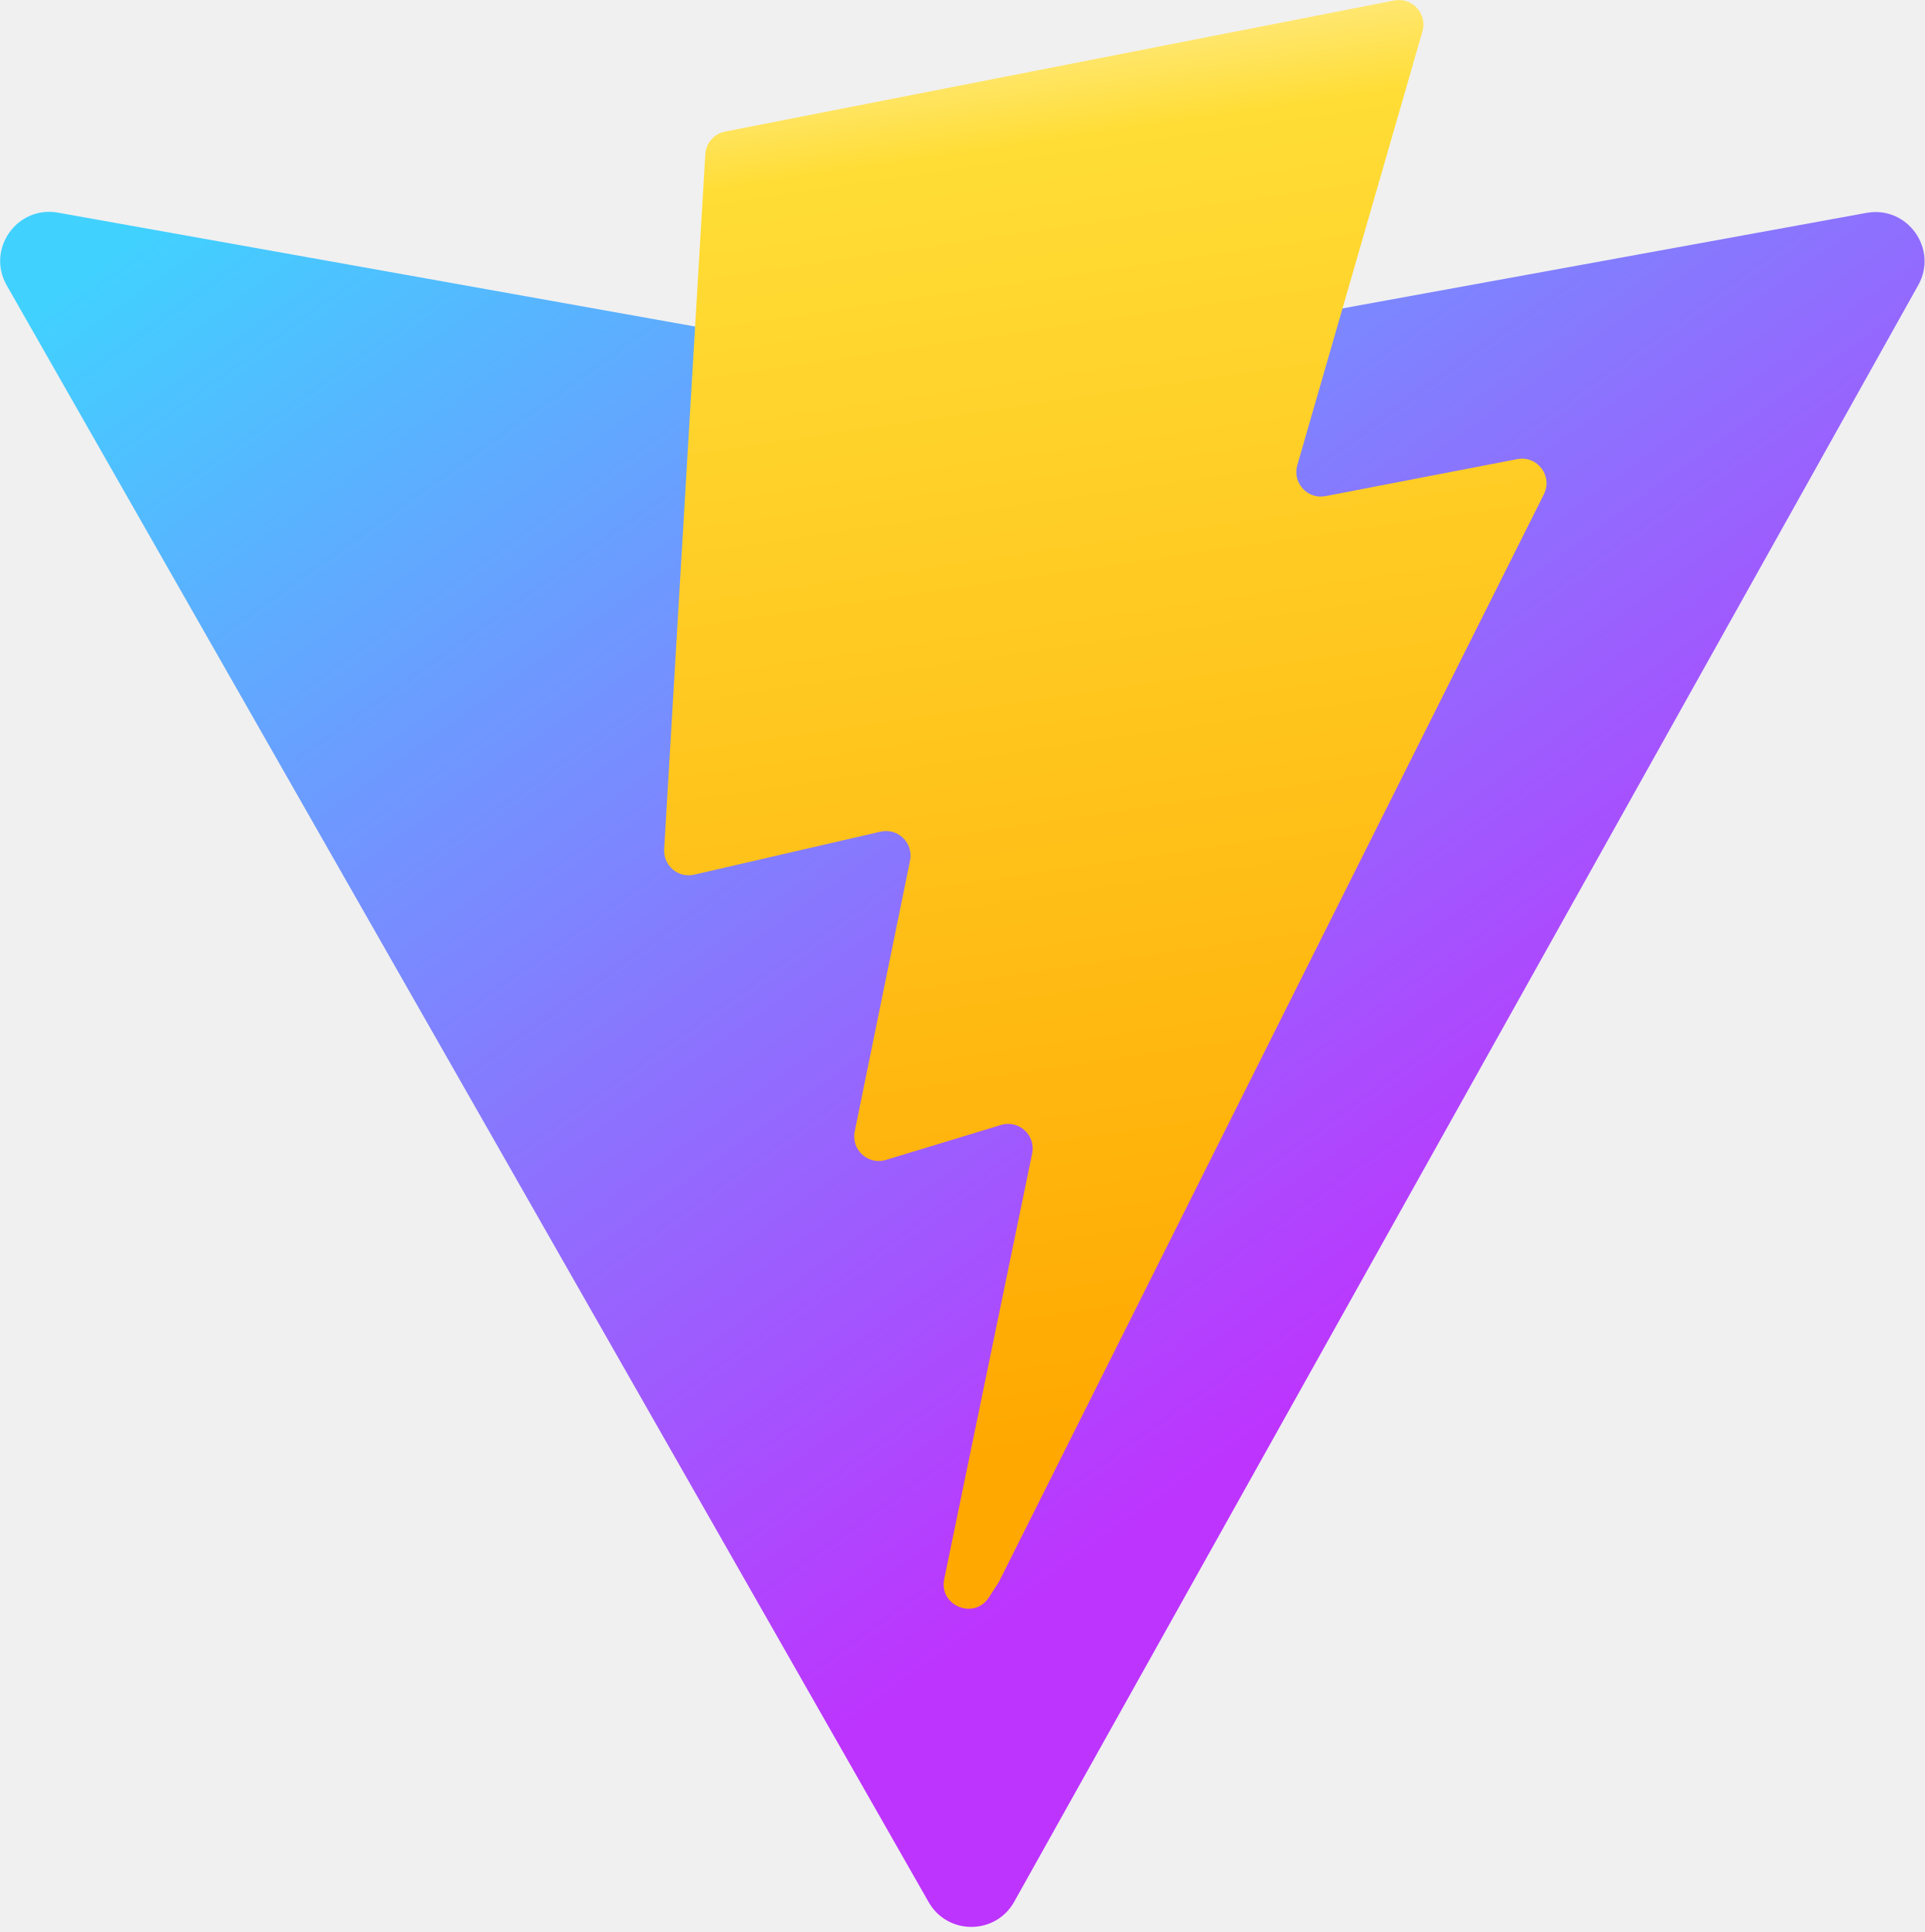
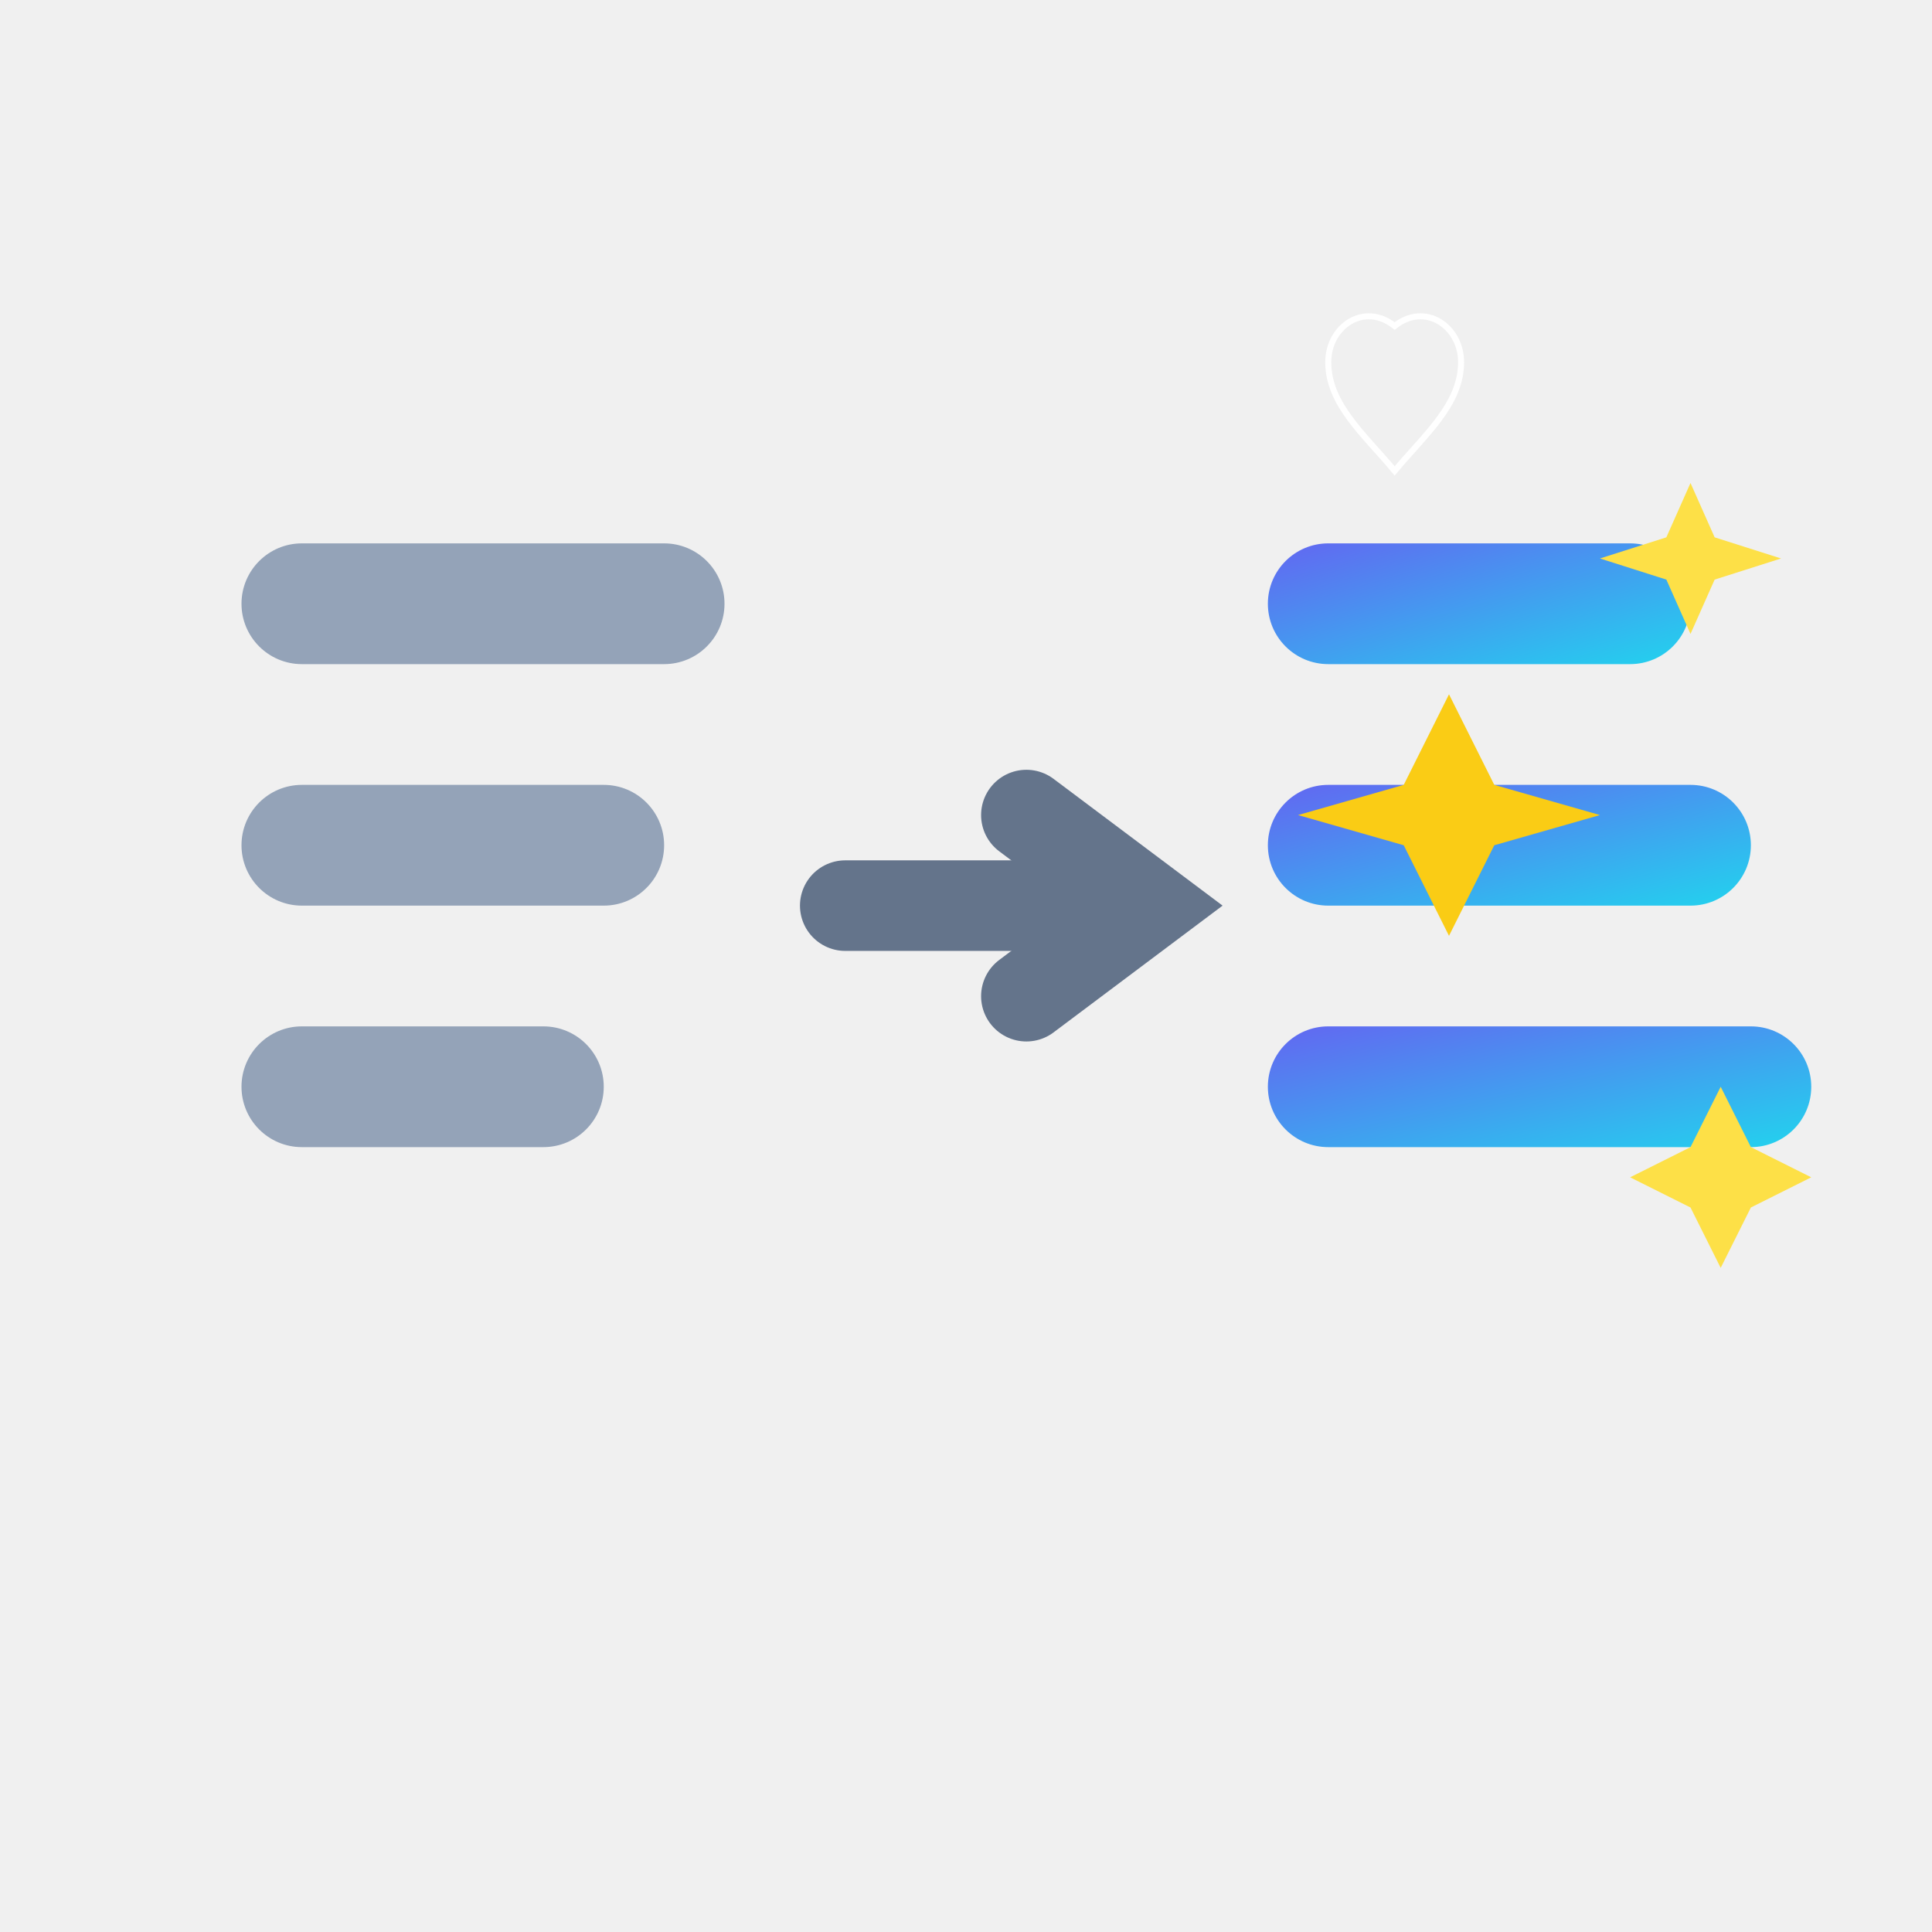
- <svg xmlns="http://www.w3.org/2000/svg" aria-hidden="true" role="img" class="iconify iconify--logos" width="31.88" height="32" preserveAspectRatio="xMidYMid meet" viewBox="0 0 256 257">
+ <svg xmlns="http://www.w3.org/2000/svg" viewBox="0 0 64 64">
  <defs>
-     <linearGradient id="IconifyId1813088fe1fbc01fb466" x1="-.828%" x2="57.636%" y1="7.652%" y2="78.411%">
-       <stop offset="0%" stop-color="#41D1FF" />
-       <stop offset="100%" stop-color="#BD34FE" />
-     </linearGradient>
-     <linearGradient id="IconifyId1813088fe1fbc01fb467" x1="43.376%" x2="50.316%" y1="2.242%" y2="89.03%">
-       <stop offset="0%" stop-color="#FFEA83" />
-       <stop offset="8.333%" stop-color="#FFDD35" />
-       <stop offset="100%" stop-color="#FFA800" />
+     <linearGradient id="g" x1="0" y1="0" x2="1" y2="1">
+       <stop offset="0%" stop-color="#6366f1" />
+       <stop offset="100%" stop-color="#22d3ee" />
    </linearGradient>
  </defs>
-   <path fill="url(#IconifyId1813088fe1fbc01fb466)" d="M255.153 37.938L134.897 252.976c-2.483 4.44-8.862 4.466-11.382.048L.875 37.958c-2.746-4.814 1.371-10.646 6.827-9.67l120.385 21.517a6.537 6.537 0 0 0 2.322-.004l117.867-21.483c5.438-.991 9.574 4.796 6.877 9.62Z" />
-   <path fill="url(#IconifyId1813088fe1fbc01fb467)" d="M185.432.063L96.44 17.501a3.268 3.268 0 0 0-2.634 3.014l-5.474 92.456a3.268 3.268 0 0 0 3.997 3.378l24.777-5.718c2.318-.535 4.413 1.507 3.936 3.838l-7.361 36.047c-.495 2.426 1.782 4.5 4.151 3.78l15.304-4.649c2.372-.72 4.652 1.36 4.15 3.788l-11.698 56.621c-.732 3.542 3.979 5.473 5.943 2.437l1.313-2.028l72.516-144.72c1.215-2.423-.88-5.186-3.54-4.672l-25.505 4.922c-2.396.462-4.435-1.77-3.759-4.114l16.646-57.705c.677-2.35-1.37-4.583-3.769-4.113Z" />
+   <rect x="8" y="18" width="16" height="4" rx="2" fill="#94a3b8" />
+   <rect x="8" y="26" width="14" height="4" rx="2" fill="#94a3b8" />
+   <rect x="8" y="34" width="12" height="4" rx="2" fill="#94a3b8" />
+   <path d="M28 30 L36 30" stroke="#64748b" stroke-width="3" stroke-linecap="round" />
+   <path d="M34 27 L38 30 L34 33" stroke="#64748b" stroke-width="3" fill="none" stroke-linecap="round" />
+   <rect x="42" y="18" width="14" height="4" rx="2" fill="url(#g)" />
+   <rect x="42" y="26" width="16" height="4" rx="2" fill="url(#g)" />
+   <rect x="42" y="34" width="18" height="4" rx="2" fill="url(#g)" />
+   <path d="M48 23 L49.5 26 L53 27 L49.5 28 L48 31 L46.5 28 L43 27 L46.5 26 Z" fill="#facc15" />
+   <path d="M44 12            C44 10.8 45.2 10 46.2 10.8            C47.2 10 48.4 10.8 48.4 12            C48.4 13.4 47.2 14.4 46.2 15.6            C45.2 14.4 44 13.4 44 12 Z" fill="none" stroke="white" stroke-width="0.2" />
+   <path d="M56 16 L56.8 17.8 L59 18.5 L56.8 19.2 L56 21 L55.2 19.2 L53 18.5 L55.2 17.8 Z" fill="#fde047" />
+   <path d="M57 36 L58 38 L60 39 L58 40 L57 42 L56 40 L54 39 L56 38 Z" fill="#fde047" />
</svg>
